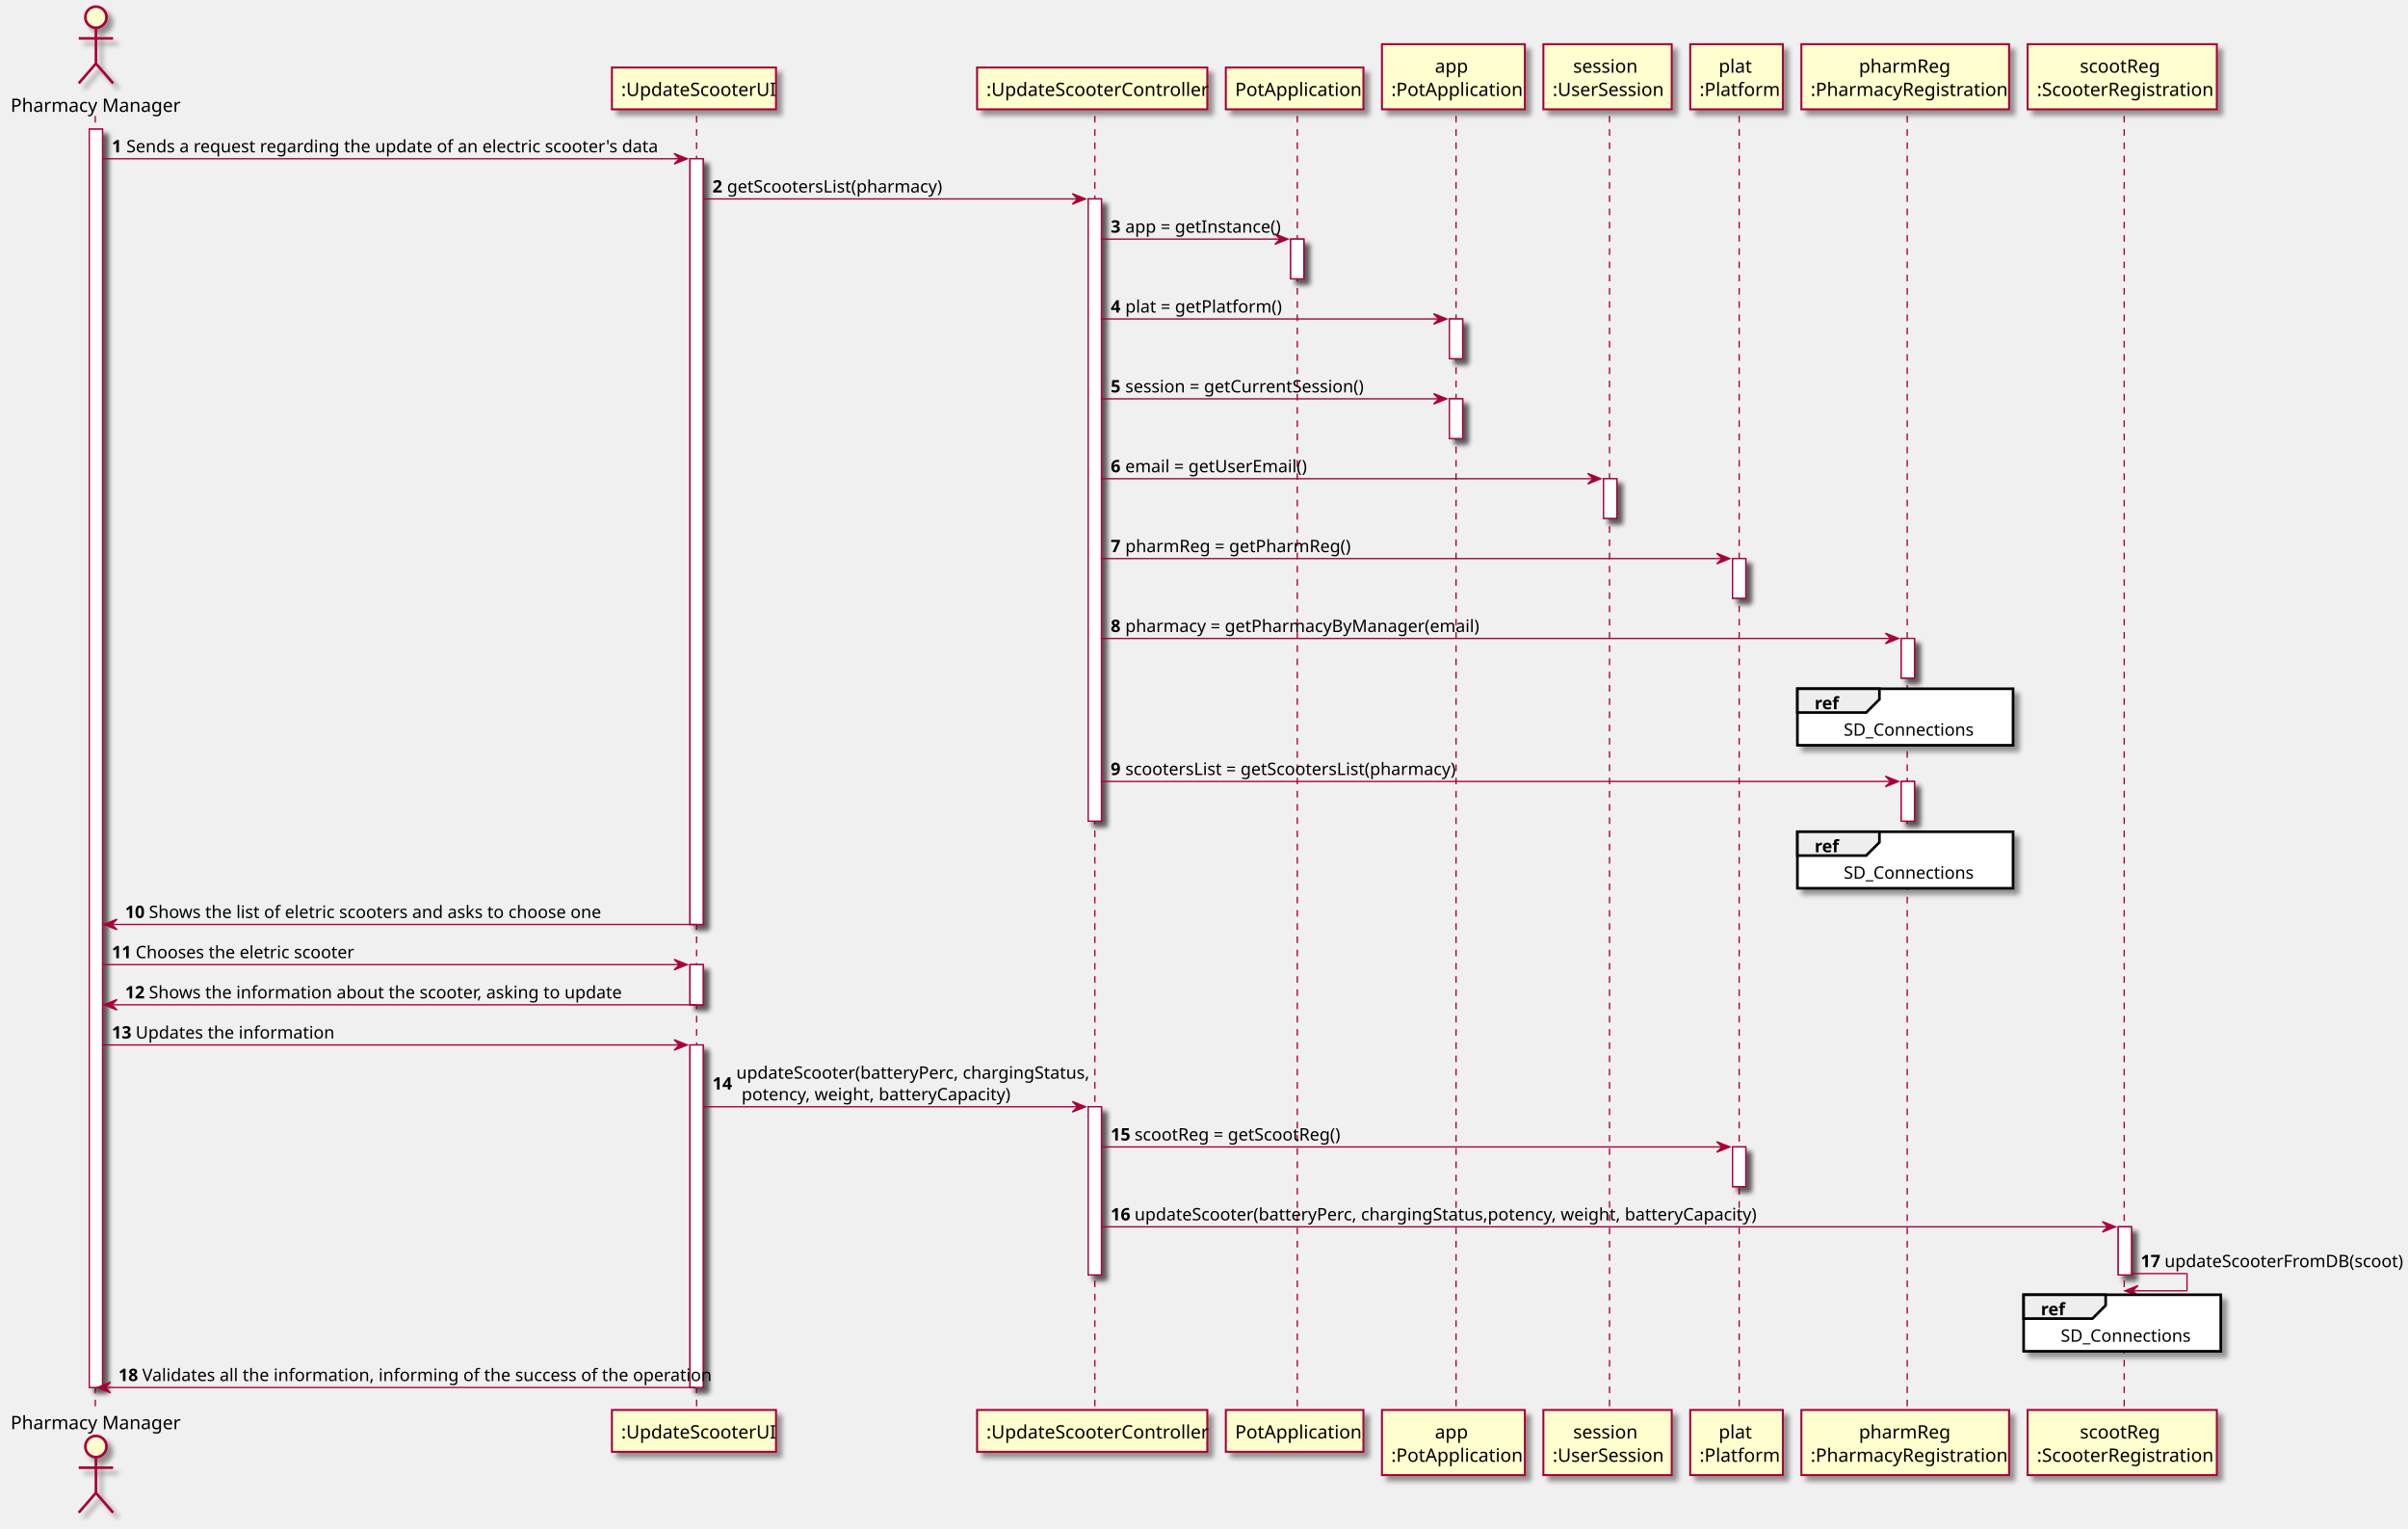
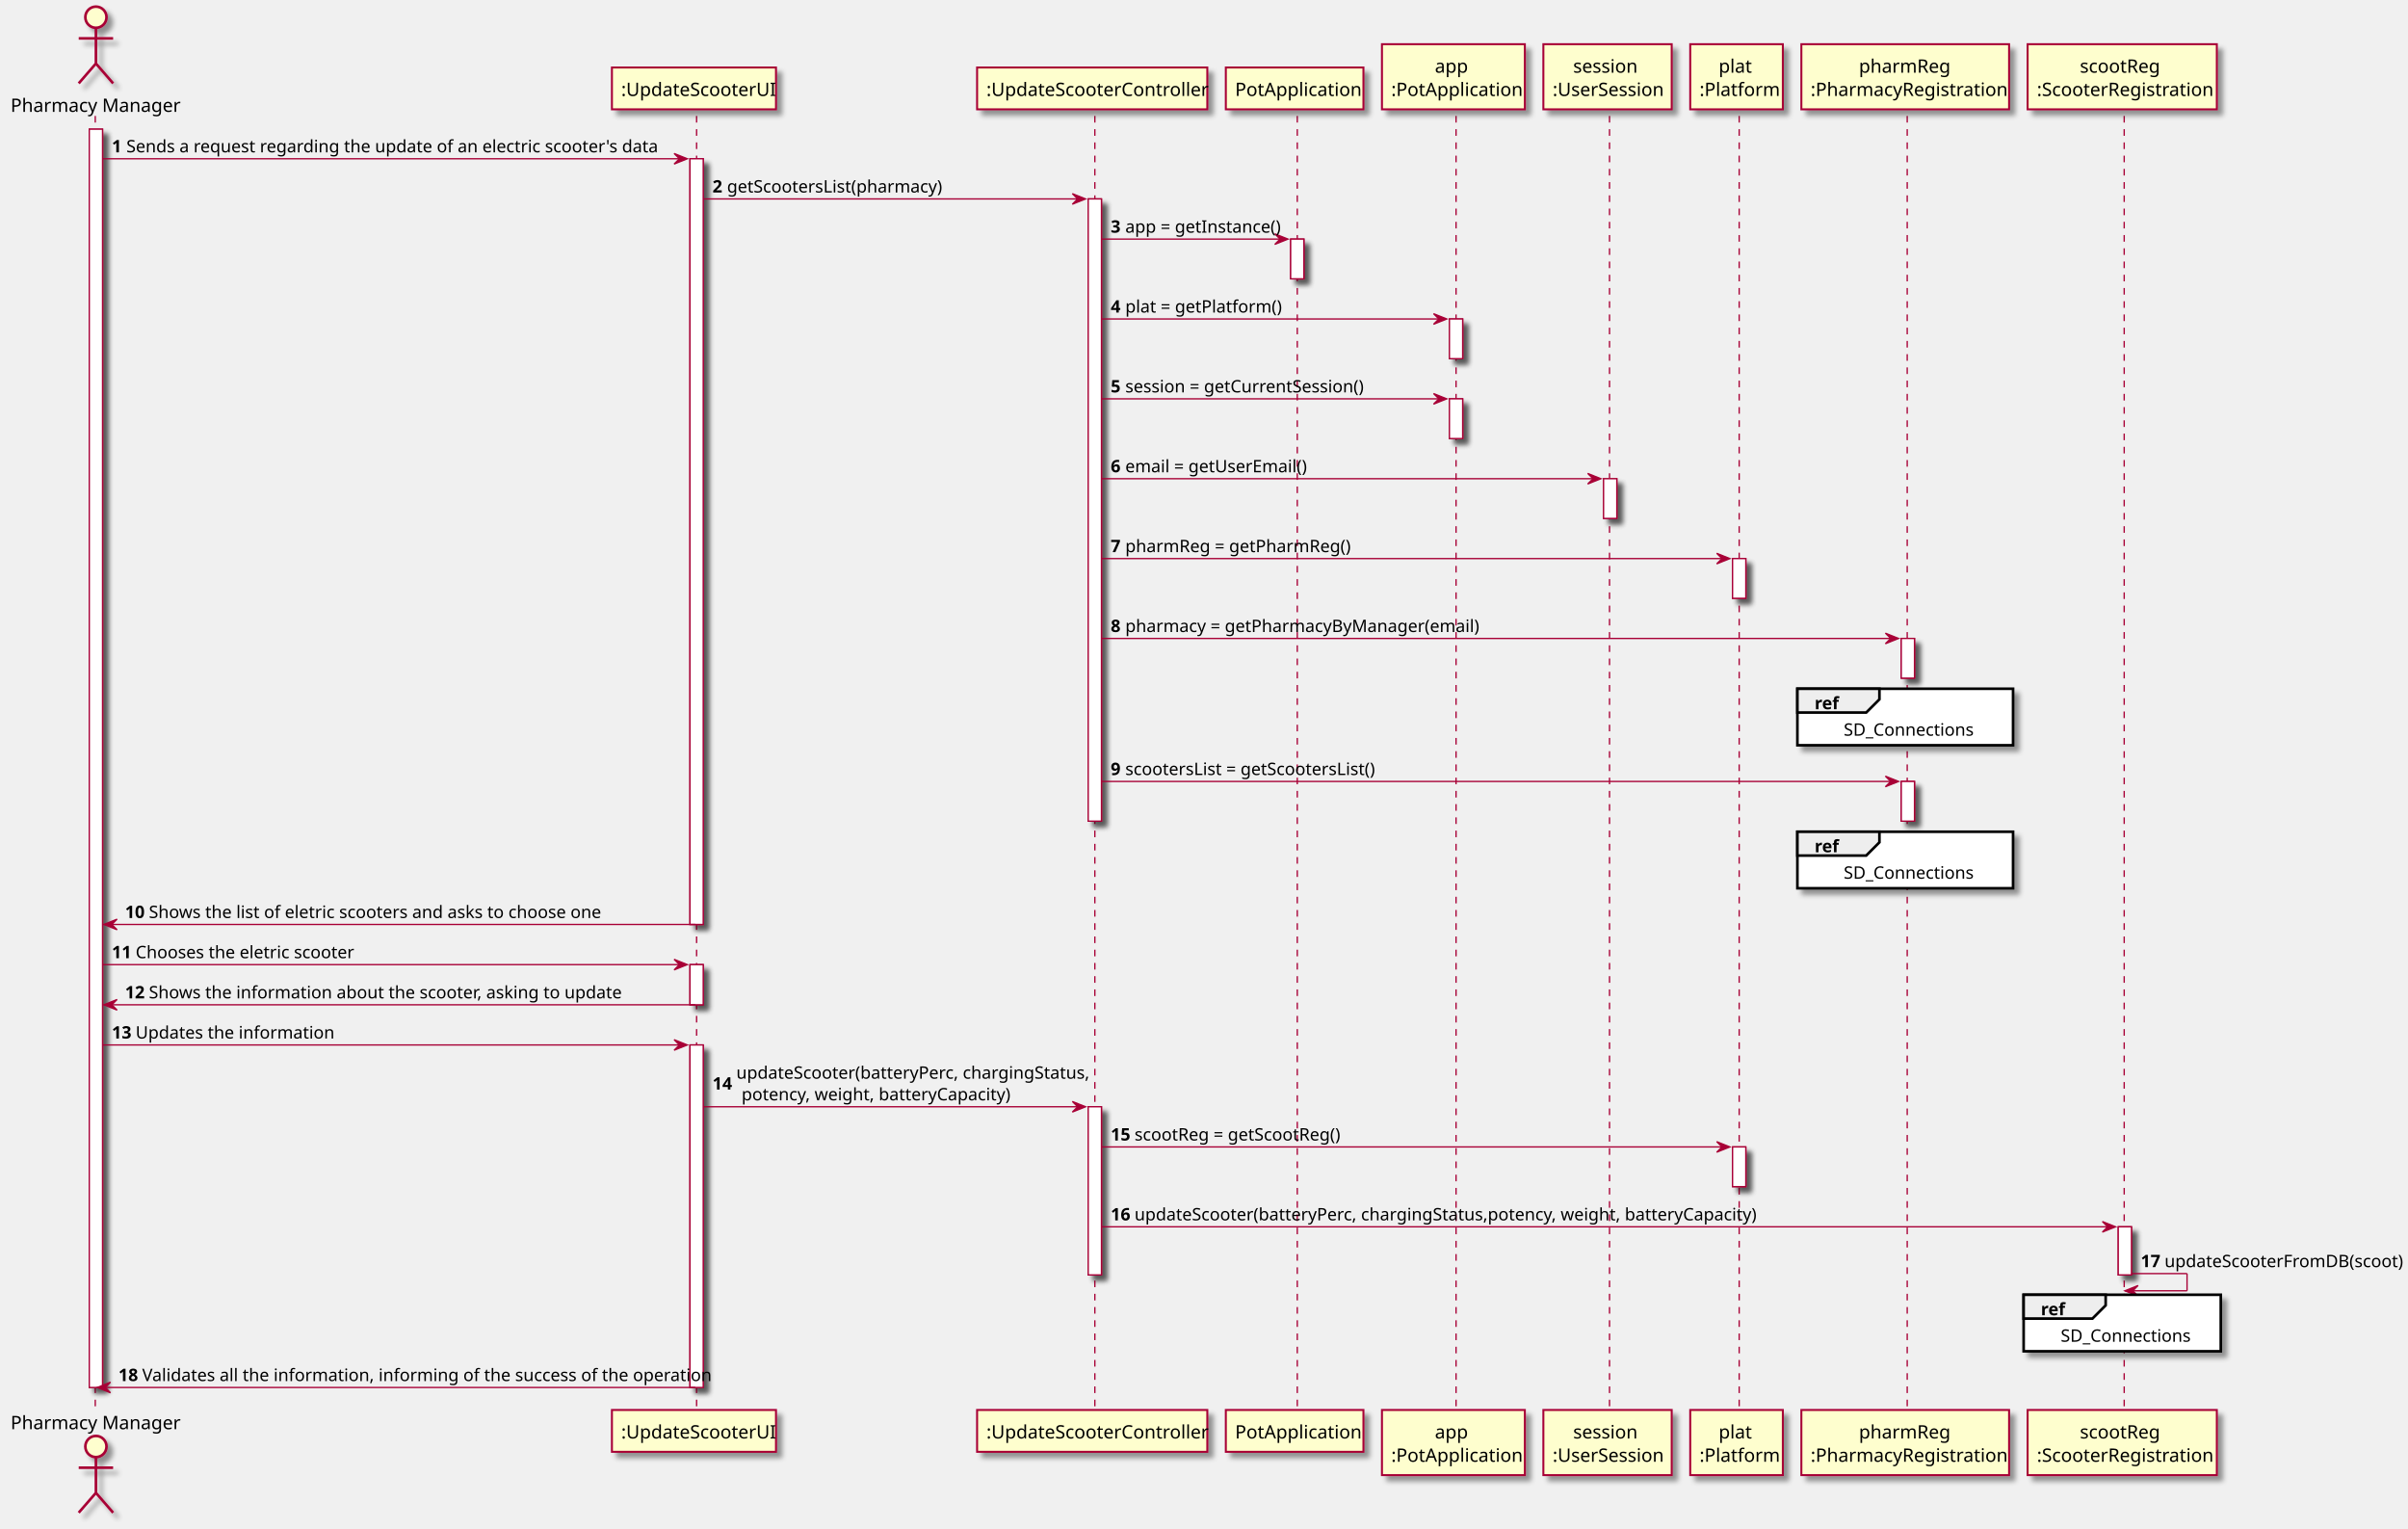
<svg xmlns="http://www.w3.org/2000/svg" contentScriptType="application/ecmascript" contentStyleType="text/css" height="1155px" preserveAspectRatio="none" style="width:1820px;height:1155px;" version="1.1" viewBox="0 0 1820 1155" width="1820px" zoomAndPan="magnify">
  <defs>
-     <filter height="300%" id="f1rdvlpal9fgpy" width="300%" x="-1" y="-1">
+     <filter height="300%" id="f4ev9fjz9g9x5" width="300%" x="-1" y="-1">
      <feGaussianBlur result="blurOut" stdDeviation="2.0" />
      <feColorMatrix in="blurOut" result="blurOut2" type="matrix" values="0 0 0 0 0 0 0 0 0 0 0 0 0 0 0 0 0 0 .4 0" />
      <feOffset dx="4.0" dy="4.0" in="blurOut2" result="blurOut3" />
      <feBlend in="SourceGraphic" in2="blurOut3" mode="normal" />
    </filter>
  </defs>
  <g>
-     <rect fill="#FFFFFF" filter="url(#f1rdvlpal9fgpy)" height="950.789" style="stroke: #A80036; stroke-width: 1.0;" width="10" x="67.5" y="97.609" />
-     <rect fill="#FFFFFF" filter="url(#f1rdvlpal9fgpy)" height="578.57" style="stroke: #A80036; stroke-width: 1.0;" width="10" x="521.5" y="119.961" />
-     <rect fill="#FFFFFF" filter="url(#f1rdvlpal9fgpy)" height="30.352" style="stroke: #A80036; stroke-width: 1.0;" width="10" x="521.5" y="728.883" />
-     <rect fill="#FFFFFF" filter="url(#f1rdvlpal9fgpy)" height="258.812" style="stroke: #A80036; stroke-width: 1.0;" width="10" x="521.5" y="789.586" />
-     <rect fill="#FFFFFF" filter="url(#f1rdvlpal9fgpy)" height="470.164" style="stroke: #A80036; stroke-width: 1.0;" width="10" x="822.5" y="150.312" />
-     <rect fill="#FFFFFF" filter="url(#f1rdvlpal9fgpy)" height="127.055" style="stroke: #A80036; stroke-width: 1.0;" width="10" x="822.5" y="836.289" />
-     <rect fill="#FFFFFF" filter="url(#f1rdvlpal9fgpy)" height="30" style="stroke: #A80036; stroke-width: 1.0;" width="10" x="975.5" y="180.664" />
-     <rect fill="#FFFFFF" filter="url(#f1rdvlpal9fgpy)" height="30" style="stroke: #A80036; stroke-width: 1.0;" width="10" x="1095.5" y="241.016" />
-     <rect fill="#FFFFFF" filter="url(#f1rdvlpal9fgpy)" height="30" style="stroke: #A80036; stroke-width: 1.0;" width="10" x="1095.5" y="301.367" />
-     <rect fill="#FFFFFF" filter="url(#f1rdvlpal9fgpy)" height="30" style="stroke: #A80036; stroke-width: 1.0;" width="10" x="1212" y="361.719" />
-     <rect fill="#FFFFFF" filter="url(#f1rdvlpal9fgpy)" height="30" style="stroke: #A80036; stroke-width: 1.0;" width="10" x="1309.5" y="422.07" />
-     <rect fill="#FFFFFF" filter="url(#f1rdvlpal9fgpy)" height="30" style="stroke: #A80036; stroke-width: 1.0;" width="10" x="1309.5" y="866.641" />
-     <rect fill="#FFFFFF" filter="url(#f1rdvlpal9fgpy)" height="30" style="stroke: #A80036; stroke-width: 1.0;" width="10" x="1437" y="482.422" />
-     <rect fill="#FFFFFF" filter="url(#f1rdvlpal9fgpy)" height="30" style="stroke: #A80036; stroke-width: 1.0;" width="10" x="1437" y="590.477" />
-     <rect fill="#FFFFFF" filter="url(#f1rdvlpal9fgpy)" height="36.352" style="stroke: #A80036; stroke-width: 1.0;" width="10" x="1601" y="926.992" />
+     <rect fill="#FFFFFF" filter="url(#f4ev9fjz9g9x5)" height="950.789" style="stroke: #A80036; stroke-width: 1.0;" width="10" x="67.5" y="97.609" />
+     <rect fill="#FFFFFF" filter="url(#f4ev9fjz9g9x5)" height="578.57" style="stroke: #A80036; stroke-width: 1.0;" width="10" x="521.5" y="119.961" />
+     <rect fill="#FFFFFF" filter="url(#f4ev9fjz9g9x5)" height="30.352" style="stroke: #A80036; stroke-width: 1.0;" width="10" x="521.5" y="728.883" />
+     <rect fill="#FFFFFF" filter="url(#f4ev9fjz9g9x5)" height="258.812" style="stroke: #A80036; stroke-width: 1.0;" width="10" x="521.5" y="789.586" />
+     <rect fill="#FFFFFF" filter="url(#f4ev9fjz9g9x5)" height="470.164" style="stroke: #A80036; stroke-width: 1.0;" width="10" x="822.5" y="150.312" />
+     <rect fill="#FFFFFF" filter="url(#f4ev9fjz9g9x5)" height="127.055" style="stroke: #A80036; stroke-width: 1.0;" width="10" x="822.5" y="836.289" />
+     <rect fill="#FFFFFF" filter="url(#f4ev9fjz9g9x5)" height="30" style="stroke: #A80036; stroke-width: 1.0;" width="10" x="975.5" y="180.664" />
+     <rect fill="#FFFFFF" filter="url(#f4ev9fjz9g9x5)" height="30" style="stroke: #A80036; stroke-width: 1.0;" width="10" x="1095.5" y="241.016" />
+     <rect fill="#FFFFFF" filter="url(#f4ev9fjz9g9x5)" height="30" style="stroke: #A80036; stroke-width: 1.0;" width="10" x="1095.5" y="301.367" />
+     <rect fill="#FFFFFF" filter="url(#f4ev9fjz9g9x5)" height="30" style="stroke: #A80036; stroke-width: 1.0;" width="10" x="1212" y="361.719" />
+     <rect fill="#FFFFFF" filter="url(#f4ev9fjz9g9x5)" height="30" style="stroke: #A80036; stroke-width: 1.0;" width="10" x="1309.5" y="422.07" />
+     <rect fill="#FFFFFF" filter="url(#f4ev9fjz9g9x5)" height="30" style="stroke: #A80036; stroke-width: 1.0;" width="10" x="1309.5" y="866.641" />
+     <rect fill="#FFFFFF" filter="url(#f4ev9fjz9g9x5)" height="30" style="stroke: #A80036; stroke-width: 1.0;" width="10" x="1437" y="482.422" />
+     <rect fill="#FFFFFF" filter="url(#f4ev9fjz9g9x5)" height="30" style="stroke: #A80036; stroke-width: 1.0;" width="10" x="1437" y="590.477" />
+     <rect fill="#FFFFFF" filter="url(#f4ev9fjz9g9x5)" height="36.352" style="stroke: #A80036; stroke-width: 1.0;" width="10" x="1601" y="926.992" />
    <line style="stroke: #A80036; stroke-width: 1.0; stroke-dasharray: 5.0,5.0;" x1="72" x2="72" y1="87.609" y2="1066.398" />
    <line style="stroke: #A80036; stroke-width: 1.0; stroke-dasharray: 5.0,5.0;" x1="526.5" x2="526.5" y1="87.609" y2="1066.398" />
    <line style="stroke: #A80036; stroke-width: 1.0; stroke-dasharray: 5.0,5.0;" x1="827.5" x2="827.5" y1="87.609" y2="1066.398" />
    <line style="stroke: #A80036; stroke-width: 1.0; stroke-dasharray: 5.0,5.0;" x1="980.5" x2="980.5" y1="87.609" y2="1066.398" />
    <line style="stroke: #A80036; stroke-width: 1.0; stroke-dasharray: 5.0,5.0;" x1="1100.5" x2="1100.5" y1="87.609" y2="1066.398" />
    <line style="stroke: #A80036; stroke-width: 1.0; stroke-dasharray: 5.0,5.0;" x1="1216.5" x2="1216.5" y1="87.609" y2="1066.398" />
    <line style="stroke: #A80036; stroke-width: 1.0; stroke-dasharray: 5.0,5.0;" x1="1314.5" x2="1314.5" y1="87.609" y2="1066.398" />
    <line style="stroke: #A80036; stroke-width: 1.0; stroke-dasharray: 5.0,5.0;" x1="1441.5" x2="1441.5" y1="87.609" y2="1066.398" />
    <line style="stroke: #A80036; stroke-width: 1.0; stroke-dasharray: 5.0,5.0;" x1="1605.5" x2="1605.5" y1="87.609" y2="1066.398" />
    <text fill="#000000" font-family="sans-serif" font-size="14" lengthAdjust="spacingAndGlyphs" textLength="123" x="8" y="84.533">Pharmacy Manager</text>
-     <ellipse cx="72.5" cy="13" fill="#FEFECE" filter="url(#f1rdvlpal9fgpy)" rx="8" ry="8" style="stroke: #A80036; stroke-width: 2.0;" />
-     <path d="M72.5,21 L72.5,48 M59.5,29 L85.5,29 M72.5,48 L59.5,63 M72.5,48 L85.5,63 " fill="none" filter="url(#f1rdvlpal9fgpy)" style="stroke: #A80036; stroke-width: 2.0;" />
+     <ellipse cx="72.5" cy="13" fill="#FEFECE" filter="url(#f4ev9fjz9g9x5)" rx="8" ry="8" style="stroke: #A80036; stroke-width: 2.0;" />
+     <path d="M72.5,21 L72.5,48 M59.5,29 L85.5,29 M72.5,48 L59.5,63 M72.5,48 L85.5,63 " fill="none" filter="url(#f4ev9fjz9g9x5)" style="stroke: #A80036; stroke-width: 2.0;" />
    <text fill="#000000" font-family="sans-serif" font-size="14" lengthAdjust="spacingAndGlyphs" textLength="123" x="8" y="1079.932">Pharmacy Manager</text>
-     <ellipse cx="72.5" cy="1093.008" fill="#FEFECE" filter="url(#f1rdvlpal9fgpy)" rx="8" ry="8" style="stroke: #A80036; stroke-width: 2.0;" />
-     <path d="M72.5,1101.008 L72.5,1128.008 M59.5,1109.008 L85.5,1109.008 M72.5,1128.008 L59.5,1143.008 M72.5,1128.008 L85.5,1143.008 " fill="none" filter="url(#f1rdvlpal9fgpy)" style="stroke: #A80036; stroke-width: 2.0;" />
-     <rect fill="#FEFECE" filter="url(#f1rdvlpal9fgpy)" height="31.609" style="stroke: #A80036; stroke-width: 1.5;" width="124" x="462.5" y="51" />
+     <ellipse cx="72.5" cy="1093.008" fill="#FEFECE" filter="url(#f4ev9fjz9g9x5)" rx="8" ry="8" style="stroke: #A80036; stroke-width: 2.0;" />
+     <path d="M72.5,1101.008 L72.5,1128.008 M59.5,1109.008 L85.5,1109.008 M72.5,1128.008 L59.5,1143.008 M72.5,1128.008 L85.5,1143.008 " fill="none" filter="url(#f4ev9fjz9g9x5)" style="stroke: #A80036; stroke-width: 2.0;" />
+     <rect fill="#FEFECE" filter="url(#f4ev9fjz9g9x5)" height="31.609" style="stroke: #A80036; stroke-width: 1.5;" width="124" x="462.5" y="51" />
    <text fill="#000000" font-family="sans-serif" font-size="14" lengthAdjust="spacingAndGlyphs" textLength="110" x="469.5" y="72.533">:UpdateScooterUI</text>
-     <rect fill="#FEFECE" filter="url(#f1rdvlpal9fgpy)" height="31.609" style="stroke: #A80036; stroke-width: 1.5;" width="124" x="462.5" y="1065.398" />
+     <rect fill="#FEFECE" filter="url(#f4ev9fjz9g9x5)" height="31.609" style="stroke: #A80036; stroke-width: 1.5;" width="124" x="462.5" y="1065.398" />
    <text fill="#000000" font-family="sans-serif" font-size="14" lengthAdjust="spacingAndGlyphs" textLength="110" x="469.5" y="1086.932">:UpdateScooterUI</text>
-     <rect fill="#FEFECE" filter="url(#f1rdvlpal9fgpy)" height="31.609" style="stroke: #A80036; stroke-width: 1.5;" width="174" x="738.5" y="51" />
+     <rect fill="#FEFECE" filter="url(#f4ev9fjz9g9x5)" height="31.609" style="stroke: #A80036; stroke-width: 1.5;" width="174" x="738.5" y="51" />
    <text fill="#000000" font-family="sans-serif" font-size="14" lengthAdjust="spacingAndGlyphs" textLength="160" x="745.5" y="72.533">:UpdateScooterController</text>
-     <rect fill="#FEFECE" filter="url(#f1rdvlpal9fgpy)" height="31.609" style="stroke: #A80036; stroke-width: 1.5;" width="174" x="738.5" y="1065.398" />
+     <rect fill="#FEFECE" filter="url(#f4ev9fjz9g9x5)" height="31.609" style="stroke: #A80036; stroke-width: 1.5;" width="174" x="738.5" y="1065.398" />
    <text fill="#000000" font-family="sans-serif" font-size="14" lengthAdjust="spacingAndGlyphs" textLength="160" x="745.5" y="1086.932">:UpdateScooterController</text>
-     <rect fill="#FEFECE" filter="url(#f1rdvlpal9fgpy)" height="31.609" style="stroke: #A80036; stroke-width: 1.5;" width="104" x="926.5" y="51" />
+     <rect fill="#FEFECE" filter="url(#f4ev9fjz9g9x5)" height="31.609" style="stroke: #A80036; stroke-width: 1.5;" width="104" x="926.5" y="51" />
    <text fill="#000000" font-family="sans-serif" font-size="14" lengthAdjust="spacingAndGlyphs" textLength="90" x="933.5" y="72.533">PotApplication</text>
-     <rect fill="#FEFECE" filter="url(#f1rdvlpal9fgpy)" height="31.609" style="stroke: #A80036; stroke-width: 1.5;" width="104" x="926.5" y="1065.398" />
+     <rect fill="#FEFECE" filter="url(#f4ev9fjz9g9x5)" height="31.609" style="stroke: #A80036; stroke-width: 1.5;" width="104" x="926.5" y="1065.398" />
    <text fill="#000000" font-family="sans-serif" font-size="14" lengthAdjust="spacingAndGlyphs" textLength="90" x="933.5" y="1086.932">PotApplication</text>
-     <rect fill="#FEFECE" filter="url(#f1rdvlpal9fgpy)" height="49.219" style="stroke: #A80036; stroke-width: 1.5;" width="108" x="1044.5" y="33.391" />
+     <rect fill="#FEFECE" filter="url(#f4ev9fjz9g9x5)" height="49.219" style="stroke: #A80036; stroke-width: 1.5;" width="108" x="1044.5" y="33.391" />
    <text fill="#000000" font-family="sans-serif" font-size="14" lengthAdjust="spacingAndGlyphs" textLength="24" x="1084.5" y="54.924">app</text>
    <text fill="#000000" font-family="sans-serif" font-size="14" lengthAdjust="spacingAndGlyphs" textLength="94" x="1051.5" y="72.533">:PotApplication</text>
-     <rect fill="#FEFECE" filter="url(#f1rdvlpal9fgpy)" height="49.219" style="stroke: #A80036; stroke-width: 1.5;" width="108" x="1044.5" y="1065.398" />
+     <rect fill="#FEFECE" filter="url(#f4ev9fjz9g9x5)" height="49.219" style="stroke: #A80036; stroke-width: 1.5;" width="108" x="1044.5" y="1065.398" />
    <text fill="#000000" font-family="sans-serif" font-size="14" lengthAdjust="spacingAndGlyphs" textLength="24" x="1084.5" y="1086.932">app</text>
    <text fill="#000000" font-family="sans-serif" font-size="14" lengthAdjust="spacingAndGlyphs" textLength="94" x="1051.5" y="1104.541">:PotApplication</text>
-     <rect fill="#FEFECE" filter="url(#f1rdvlpal9fgpy)" height="49.219" style="stroke: #A80036; stroke-width: 1.5;" width="97" x="1166.5" y="33.391" />
+     <rect fill="#FEFECE" filter="url(#f4ev9fjz9g9x5)" height="49.219" style="stroke: #A80036; stroke-width: 1.5;" width="97" x="1166.5" y="33.391" />
    <text fill="#000000" font-family="sans-serif" font-size="14" lengthAdjust="spacingAndGlyphs" textLength="48" x="1189" y="54.924">session</text>
    <text fill="#000000" font-family="sans-serif" font-size="14" lengthAdjust="spacingAndGlyphs" textLength="83" x="1173.5" y="72.533">:UserSession</text>
-     <rect fill="#FEFECE" filter="url(#f1rdvlpal9fgpy)" height="49.219" style="stroke: #A80036; stroke-width: 1.5;" width="97" x="1166.5" y="1065.398" />
+     <rect fill="#FEFECE" filter="url(#f4ev9fjz9g9x5)" height="49.219" style="stroke: #A80036; stroke-width: 1.5;" width="97" x="1166.5" y="1065.398" />
    <text fill="#000000" font-family="sans-serif" font-size="14" lengthAdjust="spacingAndGlyphs" textLength="48" x="1189" y="1086.932">session</text>
    <text fill="#000000" font-family="sans-serif" font-size="14" lengthAdjust="spacingAndGlyphs" textLength="83" x="1173.5" y="1104.541">:UserSession</text>
-     <rect fill="#FEFECE" filter="url(#f1rdvlpal9fgpy)" height="49.219" style="stroke: #A80036; stroke-width: 1.5;" width="70" x="1277.5" y="33.391" />
+     <rect fill="#FEFECE" filter="url(#f4ev9fjz9g9x5)" height="49.219" style="stroke: #A80036; stroke-width: 1.5;" width="70" x="1277.5" y="33.391" />
    <text fill="#000000" font-family="sans-serif" font-size="14" lengthAdjust="spacingAndGlyphs" textLength="23" x="1299" y="54.924">plat</text>
    <text fill="#000000" font-family="sans-serif" font-size="14" lengthAdjust="spacingAndGlyphs" textLength="56" x="1284.5" y="72.533">:Platform</text>
-     <rect fill="#FEFECE" filter="url(#f1rdvlpal9fgpy)" height="49.219" style="stroke: #A80036; stroke-width: 1.5;" width="70" x="1277.5" y="1065.398" />
+     <rect fill="#FEFECE" filter="url(#f4ev9fjz9g9x5)" height="49.219" style="stroke: #A80036; stroke-width: 1.5;" width="70" x="1277.5" y="1065.398" />
    <text fill="#000000" font-family="sans-serif" font-size="14" lengthAdjust="spacingAndGlyphs" textLength="23" x="1299" y="1086.932">plat</text>
    <text fill="#000000" font-family="sans-serif" font-size="14" lengthAdjust="spacingAndGlyphs" textLength="56" x="1284.5" y="1104.541">:Platform</text>
-     <rect fill="#FEFECE" filter="url(#f1rdvlpal9fgpy)" height="49.219" style="stroke: #A80036; stroke-width: 1.5;" width="157" x="1361.5" y="33.391" />
+     <rect fill="#FEFECE" filter="url(#f4ev9fjz9g9x5)" height="49.219" style="stroke: #A80036; stroke-width: 1.5;" width="157" x="1361.5" y="33.391" />
    <text fill="#000000" font-family="sans-serif" font-size="14" lengthAdjust="spacingAndGlyphs" textLength="66" x="1405" y="54.924">pharmReg</text>
    <text fill="#000000" font-family="sans-serif" font-size="14" lengthAdjust="spacingAndGlyphs" textLength="143" x="1368.5" y="72.533">:PharmacyRegistration</text>
-     <rect fill="#FEFECE" filter="url(#f1rdvlpal9fgpy)" height="49.219" style="stroke: #A80036; stroke-width: 1.5;" width="157" x="1361.5" y="1065.398" />
+     <rect fill="#FEFECE" filter="url(#f4ev9fjz9g9x5)" height="49.219" style="stroke: #A80036; stroke-width: 1.5;" width="157" x="1361.5" y="1065.398" />
    <text fill="#000000" font-family="sans-serif" font-size="14" lengthAdjust="spacingAndGlyphs" textLength="66" x="1405" y="1086.932">pharmReg</text>
    <text fill="#000000" font-family="sans-serif" font-size="14" lengthAdjust="spacingAndGlyphs" textLength="143" x="1368.5" y="1104.541">:PharmacyRegistration</text>
-     <rect fill="#FEFECE" filter="url(#f1rdvlpal9fgpy)" height="49.219" style="stroke: #A80036; stroke-width: 1.5;" width="143" x="1532.5" y="33.391" />
+     <rect fill="#FEFECE" filter="url(#f4ev9fjz9g9x5)" height="49.219" style="stroke: #A80036; stroke-width: 1.5;" width="143" x="1532.5" y="33.391" />
    <text fill="#000000" font-family="sans-serif" font-size="14" lengthAdjust="spacingAndGlyphs" textLength="60" x="1572" y="54.924">scootReg</text>
    <text fill="#000000" font-family="sans-serif" font-size="14" lengthAdjust="spacingAndGlyphs" textLength="129" x="1539.5" y="72.533">:ScooterRegistration</text>
-     <rect fill="#FEFECE" filter="url(#f1rdvlpal9fgpy)" height="49.219" style="stroke: #A80036; stroke-width: 1.5;" width="143" x="1532.5" y="1065.398" />
+     <rect fill="#FEFECE" filter="url(#f4ev9fjz9g9x5)" height="49.219" style="stroke: #A80036; stroke-width: 1.5;" width="143" x="1532.5" y="1065.398" />
    <text fill="#000000" font-family="sans-serif" font-size="14" lengthAdjust="spacingAndGlyphs" textLength="60" x="1572" y="1086.932">scootReg</text>
    <text fill="#000000" font-family="sans-serif" font-size="14" lengthAdjust="spacingAndGlyphs" textLength="129" x="1539.5" y="1104.541">:ScooterRegistration</text>
-     <rect fill="#FFFFFF" filter="url(#f1rdvlpal9fgpy)" height="950.789" style="stroke: #A80036; stroke-width: 1.0;" width="10" x="67.5" y="97.609" />
-     <rect fill="#FFFFFF" filter="url(#f1rdvlpal9fgpy)" height="578.57" style="stroke: #A80036; stroke-width: 1.0;" width="10" x="521.5" y="119.961" />
-     <rect fill="#FFFFFF" filter="url(#f1rdvlpal9fgpy)" height="30.352" style="stroke: #A80036; stroke-width: 1.0;" width="10" x="521.5" y="728.883" />
-     <rect fill="#FFFFFF" filter="url(#f1rdvlpal9fgpy)" height="258.812" style="stroke: #A80036; stroke-width: 1.0;" width="10" x="521.5" y="789.586" />
-     <rect fill="#FFFFFF" filter="url(#f1rdvlpal9fgpy)" height="470.164" style="stroke: #A80036; stroke-width: 1.0;" width="10" x="822.5" y="150.312" />
-     <rect fill="#FFFFFF" filter="url(#f1rdvlpal9fgpy)" height="127.055" style="stroke: #A80036; stroke-width: 1.0;" width="10" x="822.5" y="836.289" />
-     <rect fill="#FFFFFF" filter="url(#f1rdvlpal9fgpy)" height="30" style="stroke: #A80036; stroke-width: 1.0;" width="10" x="975.5" y="180.664" />
-     <rect fill="#FFFFFF" filter="url(#f1rdvlpal9fgpy)" height="30" style="stroke: #A80036; stroke-width: 1.0;" width="10" x="1095.5" y="241.016" />
-     <rect fill="#FFFFFF" filter="url(#f1rdvlpal9fgpy)" height="30" style="stroke: #A80036; stroke-width: 1.0;" width="10" x="1095.5" y="301.367" />
-     <rect fill="#FFFFFF" filter="url(#f1rdvlpal9fgpy)" height="30" style="stroke: #A80036; stroke-width: 1.0;" width="10" x="1212" y="361.719" />
-     <rect fill="#FFFFFF" filter="url(#f1rdvlpal9fgpy)" height="30" style="stroke: #A80036; stroke-width: 1.0;" width="10" x="1309.5" y="422.07" />
-     <rect fill="#FFFFFF" filter="url(#f1rdvlpal9fgpy)" height="30" style="stroke: #A80036; stroke-width: 1.0;" width="10" x="1309.5" y="866.641" />
-     <rect fill="#FFFFFF" filter="url(#f1rdvlpal9fgpy)" height="30" style="stroke: #A80036; stroke-width: 1.0;" width="10" x="1437" y="482.422" />
-     <rect fill="#FFFFFF" filter="url(#f1rdvlpal9fgpy)" height="30" style="stroke: #A80036; stroke-width: 1.0;" width="10" x="1437" y="590.477" />
-     <rect fill="#FFFFFF" filter="url(#f1rdvlpal9fgpy)" height="36.352" style="stroke: #A80036; stroke-width: 1.0;" width="10" x="1601" y="926.992" />
+     <rect fill="#FFFFFF" filter="url(#f4ev9fjz9g9x5)" height="950.789" style="stroke: #A80036; stroke-width: 1.0;" width="10" x="67.5" y="97.609" />
+     <rect fill="#FFFFFF" filter="url(#f4ev9fjz9g9x5)" height="578.57" style="stroke: #A80036; stroke-width: 1.0;" width="10" x="521.5" y="119.961" />
+     <rect fill="#FFFFFF" filter="url(#f4ev9fjz9g9x5)" height="30.352" style="stroke: #A80036; stroke-width: 1.0;" width="10" x="521.5" y="728.883" />
+     <rect fill="#FFFFFF" filter="url(#f4ev9fjz9g9x5)" height="258.812" style="stroke: #A80036; stroke-width: 1.0;" width="10" x="521.5" y="789.586" />
+     <rect fill="#FFFFFF" filter="url(#f4ev9fjz9g9x5)" height="470.164" style="stroke: #A80036; stroke-width: 1.0;" width="10" x="822.5" y="150.312" />
+     <rect fill="#FFFFFF" filter="url(#f4ev9fjz9g9x5)" height="127.055" style="stroke: #A80036; stroke-width: 1.0;" width="10" x="822.5" y="836.289" />
+     <rect fill="#FFFFFF" filter="url(#f4ev9fjz9g9x5)" height="30" style="stroke: #A80036; stroke-width: 1.0;" width="10" x="975.5" y="180.664" />
+     <rect fill="#FFFFFF" filter="url(#f4ev9fjz9g9x5)" height="30" style="stroke: #A80036; stroke-width: 1.0;" width="10" x="1095.5" y="241.016" />
+     <rect fill="#FFFFFF" filter="url(#f4ev9fjz9g9x5)" height="30" style="stroke: #A80036; stroke-width: 1.0;" width="10" x="1095.5" y="301.367" />
+     <rect fill="#FFFFFF" filter="url(#f4ev9fjz9g9x5)" height="30" style="stroke: #A80036; stroke-width: 1.0;" width="10" x="1212" y="361.719" />
+     <rect fill="#FFFFFF" filter="url(#f4ev9fjz9g9x5)" height="30" style="stroke: #A80036; stroke-width: 1.0;" width="10" x="1309.5" y="422.07" />
+     <rect fill="#FFFFFF" filter="url(#f4ev9fjz9g9x5)" height="30" style="stroke: #A80036; stroke-width: 1.0;" width="10" x="1309.5" y="866.641" />
+     <rect fill="#FFFFFF" filter="url(#f4ev9fjz9g9x5)" height="30" style="stroke: #A80036; stroke-width: 1.0;" width="10" x="1437" y="482.422" />
+     <rect fill="#FFFFFF" filter="url(#f4ev9fjz9g9x5)" height="30" style="stroke: #A80036; stroke-width: 1.0;" width="10" x="1437" y="590.477" />
+     <rect fill="#FFFFFF" filter="url(#f4ev9fjz9g9x5)" height="36.352" style="stroke: #A80036; stroke-width: 1.0;" width="10" x="1601" y="926.992" />
    <polygon fill="#A80036" points="509.5,115.961,519.5,119.961,509.5,123.961,513.5,119.961" style="stroke: #A80036; stroke-width: 1.0;" />
    <line style="stroke: #A80036; stroke-width: 1.0;" x1="77.5" x2="515.5" y1="119.961" y2="119.961" />
    <text fill="#000000" font-family="sans-serif" font-size="13" font-weight="bold" lengthAdjust="spacingAndGlyphs" textLength="7" x="84.5" y="115.105">1</text>
    <text fill="#000000" font-family="sans-serif" font-size="13" lengthAdjust="spacingAndGlyphs" textLength="380" x="95.5" y="115.105">Sends a request regarding the update of an electric scooter's data</text>
    <polygon fill="#A80036" points="810.5,146.312,820.5,150.312,810.5,154.312,814.5,150.312" style="stroke: #A80036; stroke-width: 1.0;" />
    <line style="stroke: #A80036; stroke-width: 1.0;" x1="531.5" x2="816.5" y1="150.312" y2="150.312" />
    <text fill="#000000" font-family="sans-serif" font-size="13" font-weight="bold" lengthAdjust="spacingAndGlyphs" textLength="7" x="538.5" y="145.456">2</text>
    <text fill="#000000" font-family="sans-serif" font-size="13" lengthAdjust="spacingAndGlyphs" textLength="156" x="549.5" y="145.456">getScootersList(pharmacy)</text>
    <polygon fill="#A80036" points="963.5,176.664,973.5,180.664,963.5,184.664,967.5,180.664" style="stroke: #A80036; stroke-width: 1.0;" />
    <line style="stroke: #A80036; stroke-width: 1.0;" x1="832.5" x2="969.5" y1="180.664" y2="180.664" />
    <text fill="#000000" font-family="sans-serif" font-size="13" font-weight="bold" lengthAdjust="spacingAndGlyphs" textLength="7" x="839.5" y="175.808">3</text>
    <text fill="#000000" font-family="sans-serif" font-size="13" lengthAdjust="spacingAndGlyphs" textLength="112" x="850.5" y="175.808">app = getInstance()</text>
    <polygon fill="#A80036" points="1083.5,237.016,1093.5,241.016,1083.5,245.016,1087.5,241.016" style="stroke: #A80036; stroke-width: 1.0;" />
    <line style="stroke: #A80036; stroke-width: 1.0;" x1="832.5" x2="1089.5" y1="241.016" y2="241.016" />
    <text fill="#000000" font-family="sans-serif" font-size="13" font-weight="bold" lengthAdjust="spacingAndGlyphs" textLength="7" x="839.5" y="236.159">4</text>
    <text fill="#000000" font-family="sans-serif" font-size="13" lengthAdjust="spacingAndGlyphs" textLength="111" x="850.5" y="236.159">plat = getPlatform()</text>
    <polygon fill="#A80036" points="1083.5,297.367,1093.5,301.367,1083.5,305.367,1087.5,301.367" style="stroke: #A80036; stroke-width: 1.0;" />
    <line style="stroke: #A80036; stroke-width: 1.0;" x1="832.5" x2="1089.5" y1="301.367" y2="301.367" />
    <text fill="#000000" font-family="sans-serif" font-size="13" font-weight="bold" lengthAdjust="spacingAndGlyphs" textLength="7" x="839.5" y="296.511">5</text>
    <text fill="#000000" font-family="sans-serif" font-size="13" lengthAdjust="spacingAndGlyphs" textLength="176" x="850.5" y="296.511">session = getCurrentSession()</text>
    <polygon fill="#A80036" points="1200,357.719,1210,361.719,1200,365.719,1204,361.719" style="stroke: #A80036; stroke-width: 1.0;" />
    <line style="stroke: #A80036; stroke-width: 1.0;" x1="832.5" x2="1206" y1="361.719" y2="361.719" />
    <text fill="#000000" font-family="sans-serif" font-size="13" font-weight="bold" lengthAdjust="spacingAndGlyphs" textLength="7" x="839.5" y="356.862">6</text>
    <text fill="#000000" font-family="sans-serif" font-size="13" lengthAdjust="spacingAndGlyphs" textLength="133" x="850.5" y="356.862">email = getUserEmail()</text>
    <polygon fill="#A80036" points="1297.5,418.07,1307.5,422.07,1297.5,426.07,1301.5,422.07" style="stroke: #A80036; stroke-width: 1.0;" />
    <line style="stroke: #A80036; stroke-width: 1.0;" x1="832.5" x2="1303.5" y1="422.07" y2="422.07" />
    <text fill="#000000" font-family="sans-serif" font-size="13" font-weight="bold" lengthAdjust="spacingAndGlyphs" textLength="7" x="839.5" y="417.214">7</text>
    <text fill="#000000" font-family="sans-serif" font-size="13" lengthAdjust="spacingAndGlyphs" textLength="162" x="850.5" y="417.214">pharmReg = getPharmReg()</text>
    <polygon fill="#A80036" points="1425,478.422,1435,482.422,1425,486.422,1429,482.422" style="stroke: #A80036; stroke-width: 1.0;" />
    <line style="stroke: #A80036; stroke-width: 1.0;" x1="832.5" x2="1431" y1="482.422" y2="482.422" />
    <text fill="#000000" font-family="sans-serif" font-size="13" font-weight="bold" lengthAdjust="spacingAndGlyphs" textLength="7" x="839.5" y="477.565">8</text>
    <text fill="#000000" font-family="sans-serif" font-size="13" lengthAdjust="spacingAndGlyphs" textLength="255" x="850.5" y="477.565">pharmacy = getPharmacyByManager(email)</text>
-     <rect fill="#FFFFFF" filter="url(#f1rdvlpal9fgpy)" height="42.703" style="stroke: #000000; stroke-width: 2.0;" width="163" x="1358.5" y="520.422" />
+     <rect fill="#FFFFFF" filter="url(#f4ev9fjz9g9x5)" height="42.703" style="stroke: #000000; stroke-width: 2.0;" width="163" x="1358.5" y="520.422" />
    <polygon fill="#EEEEEE" points="1358.5,520.422,1420.5,520.422,1420.5,528.422,1410.5,538.422,1358.5,538.422,1358.5,520.422" style="stroke: #000000; stroke-width: 2.0;" />
    <text fill="#000000" font-family="sans-serif" font-size="13" font-weight="bold" lengthAdjust="spacingAndGlyphs" textLength="17" x="1371.5" y="535.917">ref</text>
    <text fill="#000000" font-family="sans-serif" font-size="13" lengthAdjust="spacingAndGlyphs" textLength="97" x="1393.5" y="555.917">SD_Connections</text>
    <polygon fill="#A80036" points="1425,586.477,1435,590.477,1425,594.477,1429,590.477" style="stroke: #A80036; stroke-width: 1.0;" />
    <line style="stroke: #A80036; stroke-width: 1.0;" x1="832.5" x2="1431" y1="590.477" y2="590.477" />
    <text fill="#000000" font-family="sans-serif" font-size="13" font-weight="bold" lengthAdjust="spacingAndGlyphs" textLength="7" x="839.5" y="585.62">9</text>
-     <text fill="#000000" font-family="sans-serif" font-size="13" lengthAdjust="spacingAndGlyphs" textLength="243" x="850.5" y="585.62">scootersList = getScootersList(pharmacy)</text>
-     <rect fill="#FFFFFF" filter="url(#f1rdvlpal9fgpy)" height="42.703" style="stroke: #000000; stroke-width: 2.0;" width="163" x="1358.5" y="628.477" />
+     <text fill="#000000" font-family="sans-serif" font-size="13" lengthAdjust="spacingAndGlyphs" textLength="186" x="850.5" y="585.62">scootersList = getScootersList()</text>
+     <rect fill="#FFFFFF" filter="url(#f4ev9fjz9g9x5)" height="42.703" style="stroke: #000000; stroke-width: 2.0;" width="163" x="1358.5" y="628.477" />
    <polygon fill="#EEEEEE" points="1358.5,628.477,1420.5,628.477,1420.5,636.477,1410.5,646.477,1358.5,646.477,1358.5,628.477" style="stroke: #000000; stroke-width: 2.0;" />
    <text fill="#000000" font-family="sans-serif" font-size="13" font-weight="bold" lengthAdjust="spacingAndGlyphs" textLength="17" x="1371.5" y="643.972">ref</text>
    <text fill="#000000" font-family="sans-serif" font-size="13" lengthAdjust="spacingAndGlyphs" textLength="97" x="1393.5" y="663.972">SD_Connections</text>
    <polygon fill="#A80036" points="88.5,694.531,78.5,698.531,88.5,702.531,84.5,698.531" style="stroke: #A80036; stroke-width: 1.0;" />
    <line style="stroke: #A80036; stroke-width: 1.0;" x1="82.5" x2="525.5" y1="698.531" y2="698.531" />
    <text fill="#000000" font-family="sans-serif" font-size="13" font-weight="bold" lengthAdjust="spacingAndGlyphs" textLength="14" x="94.5" y="693.675">10</text>
    <text fill="#000000" font-family="sans-serif" font-size="13" lengthAdjust="spacingAndGlyphs" textLength="332" x="112.5" y="693.675">Shows the list of eletric scooters and asks to choose one</text>
    <polygon fill="#A80036" points="509.5,724.883,519.5,728.883,509.5,732.883,513.5,728.883" style="stroke: #A80036; stroke-width: 1.0;" />
    <line style="stroke: #A80036; stroke-width: 1.0;" x1="77.5" x2="515.5" y1="728.883" y2="728.883" />
    <text fill="#000000" font-family="sans-serif" font-size="13" font-weight="bold" lengthAdjust="spacingAndGlyphs" textLength="14" x="84.5" y="724.026">11</text>
    <text fill="#000000" font-family="sans-serif" font-size="13" lengthAdjust="spacingAndGlyphs" textLength="159" x="102.5" y="724.026">Chooses the eletric scooter</text>
    <polygon fill="#A80036" points="88.5,755.234,78.5,759.234,88.5,763.234,84.5,759.234" style="stroke: #A80036; stroke-width: 1.0;" />
    <line style="stroke: #A80036; stroke-width: 1.0;" x1="82.5" x2="525.5" y1="759.234" y2="759.234" />
    <text fill="#000000" font-family="sans-serif" font-size="13" font-weight="bold" lengthAdjust="spacingAndGlyphs" textLength="14" x="94.5" y="754.378">12</text>
    <text fill="#000000" font-family="sans-serif" font-size="13" lengthAdjust="spacingAndGlyphs" textLength="337" x="112.5" y="754.378">Shows the information about the scooter, asking to update</text>
    <polygon fill="#A80036" points="509.5,785.586,519.5,789.586,509.5,793.586,513.5,789.586" style="stroke: #A80036; stroke-width: 1.0;" />
    <line style="stroke: #A80036; stroke-width: 1.0;" x1="77.5" x2="515.5" y1="789.586" y2="789.586" />
    <text fill="#000000" font-family="sans-serif" font-size="13" font-weight="bold" lengthAdjust="spacingAndGlyphs" textLength="14" x="84.5" y="784.73">13</text>
    <text fill="#000000" font-family="sans-serif" font-size="13" lengthAdjust="spacingAndGlyphs" textLength="137" x="102.5" y="784.73">Updates the information</text>
    <polygon fill="#A80036" points="810.5,832.289,820.5,836.289,810.5,840.289,814.5,836.289" style="stroke: #A80036; stroke-width: 1.0;" />
    <line style="stroke: #A80036; stroke-width: 1.0;" x1="531.5" x2="816.5" y1="836.289" y2="836.289" />
    <text fill="#000000" font-family="sans-serif" font-size="13" font-weight="bold" lengthAdjust="spacingAndGlyphs" textLength="14" x="538.5" y="823.257">14</text>
    <text fill="#000000" font-family="sans-serif" font-size="13" lengthAdjust="spacingAndGlyphs" textLength="254" x="556.5" y="815.081">updateScooter(batteryPerc, chargingStatus,</text>
    <text fill="#000000" font-family="sans-serif" font-size="13" lengthAdjust="spacingAndGlyphs" textLength="194" x="560.5" y="831.433">potency, weight, batteryCapacity)</text>
    <polygon fill="#A80036" points="1297.5,862.641,1307.5,866.641,1297.5,870.641,1301.5,866.641" style="stroke: #A80036; stroke-width: 1.0;" />
    <line style="stroke: #A80036; stroke-width: 1.0;" x1="832.5" x2="1303.5" y1="866.641" y2="866.641" />
    <text fill="#000000" font-family="sans-serif" font-size="13" font-weight="bold" lengthAdjust="spacingAndGlyphs" textLength="14" x="839.5" y="861.784">15</text>
    <text fill="#000000" font-family="sans-serif" font-size="13" lengthAdjust="spacingAndGlyphs" textLength="154" x="857.5" y="861.784">scootReg = getScootReg()</text>
    <polygon fill="#A80036" points="1589,922.992,1599,926.992,1589,930.992,1593,926.992" style="stroke: #A80036; stroke-width: 1.0;" />
    <line style="stroke: #A80036; stroke-width: 1.0;" x1="832.5" x2="1595" y1="926.992" y2="926.992" />
    <text fill="#000000" font-family="sans-serif" font-size="13" font-weight="bold" lengthAdjust="spacingAndGlyphs" textLength="14" x="839.5" y="922.136">16</text>
    <text fill="#000000" font-family="sans-serif" font-size="13" lengthAdjust="spacingAndGlyphs" textLength="448" x="857.5" y="922.136">updateScooter(batteryPerc, chargingStatus,potency, weight, batteryCapacity)</text>
    <line style="stroke: #A80036; stroke-width: 1.0;" x1="1611" x2="1653" y1="962.344" y2="962.344" />
    <line style="stroke: #A80036; stroke-width: 1.0;" x1="1653" x2="1653" y1="962.344" y2="975.344" />
    <line style="stroke: #A80036; stroke-width: 1.0;" x1="1606" x2="1653" y1="975.344" y2="975.344" />
    <polygon fill="#A80036" points="1616,971.344,1606,975.344,1616,979.344,1612,975.344" style="stroke: #A80036; stroke-width: 1.0;" />
    <text fill="#000000" font-family="sans-serif" font-size="13" font-weight="bold" lengthAdjust="spacingAndGlyphs" textLength="14" x="1618" y="957.487">17</text>
    <text fill="#000000" font-family="sans-serif" font-size="13" lengthAdjust="spacingAndGlyphs" textLength="172" x="1636" y="957.487">updateScooterFromDB(scoot)</text>
-     <rect fill="#FFFFFF" filter="url(#f1rdvlpal9fgpy)" height="42.703" style="stroke: #000000; stroke-width: 2.0;" width="149" x="1529.5" y="978.344" />
+     <rect fill="#FFFFFF" filter="url(#f4ev9fjz9g9x5)" height="42.703" style="stroke: #000000; stroke-width: 2.0;" width="149" x="1529.5" y="978.344" />
    <polygon fill="#EEEEEE" points="1529.5,978.344,1591.5,978.344,1591.5,986.344,1581.5,996.344,1529.5,996.344,1529.5,978.344" style="stroke: #000000; stroke-width: 2.0;" />
    <text fill="#000000" font-family="sans-serif" font-size="13" font-weight="bold" lengthAdjust="spacingAndGlyphs" textLength="17" x="1542.5" y="993.839">ref</text>
    <text fill="#000000" font-family="sans-serif" font-size="13" lengthAdjust="spacingAndGlyphs" textLength="97" x="1557.5" y="1013.839">SD_Connections</text>
    <polygon fill="#A80036" points="83.5,1044.398,73.5,1048.398,83.5,1052.398,79.5,1048.398" style="stroke: #A80036; stroke-width: 1.0;" />
    <line style="stroke: #A80036; stroke-width: 1.0;" x1="77.5" x2="525.5" y1="1048.398" y2="1048.398" />
    <text fill="#000000" font-family="sans-serif" font-size="13" font-weight="bold" lengthAdjust="spacingAndGlyphs" textLength="14" x="89.5" y="1043.542">18</text>
    <text fill="#000000" font-family="sans-serif" font-size="13" lengthAdjust="spacingAndGlyphs" textLength="402" x="107.5" y="1043.542">Validates all the information, informing of the success of the operation</text>
  </g>
</svg>
